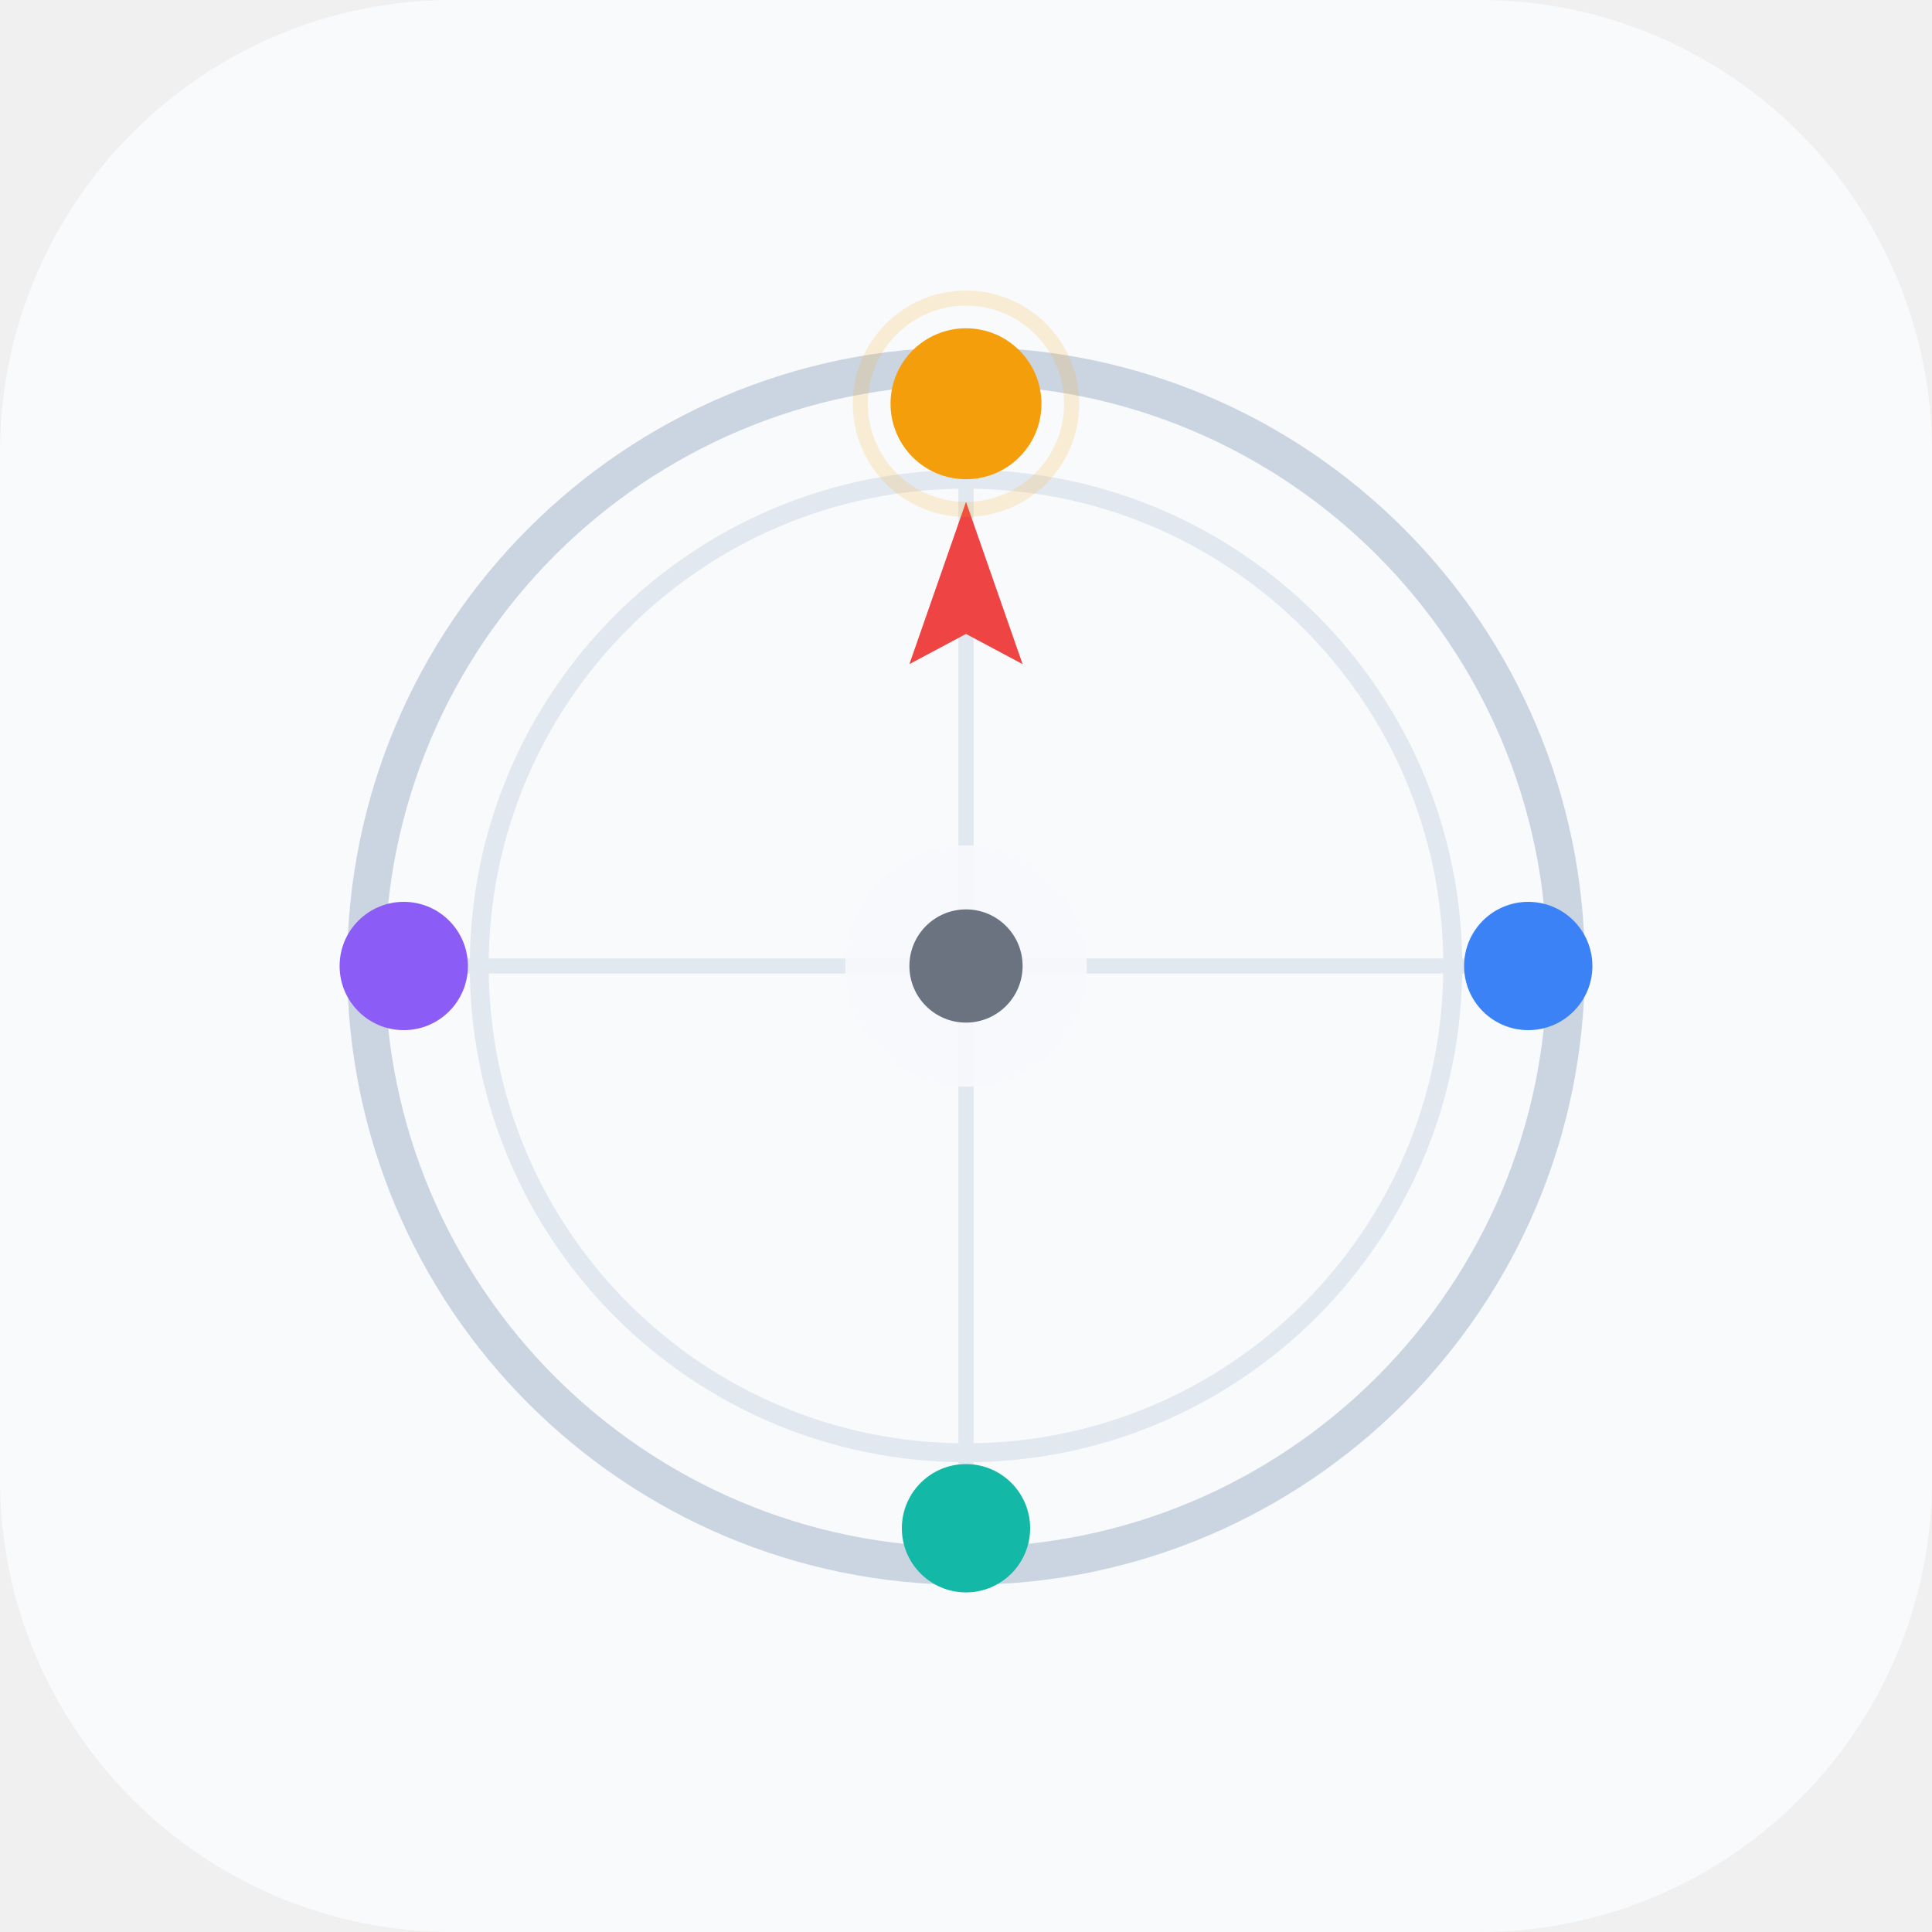
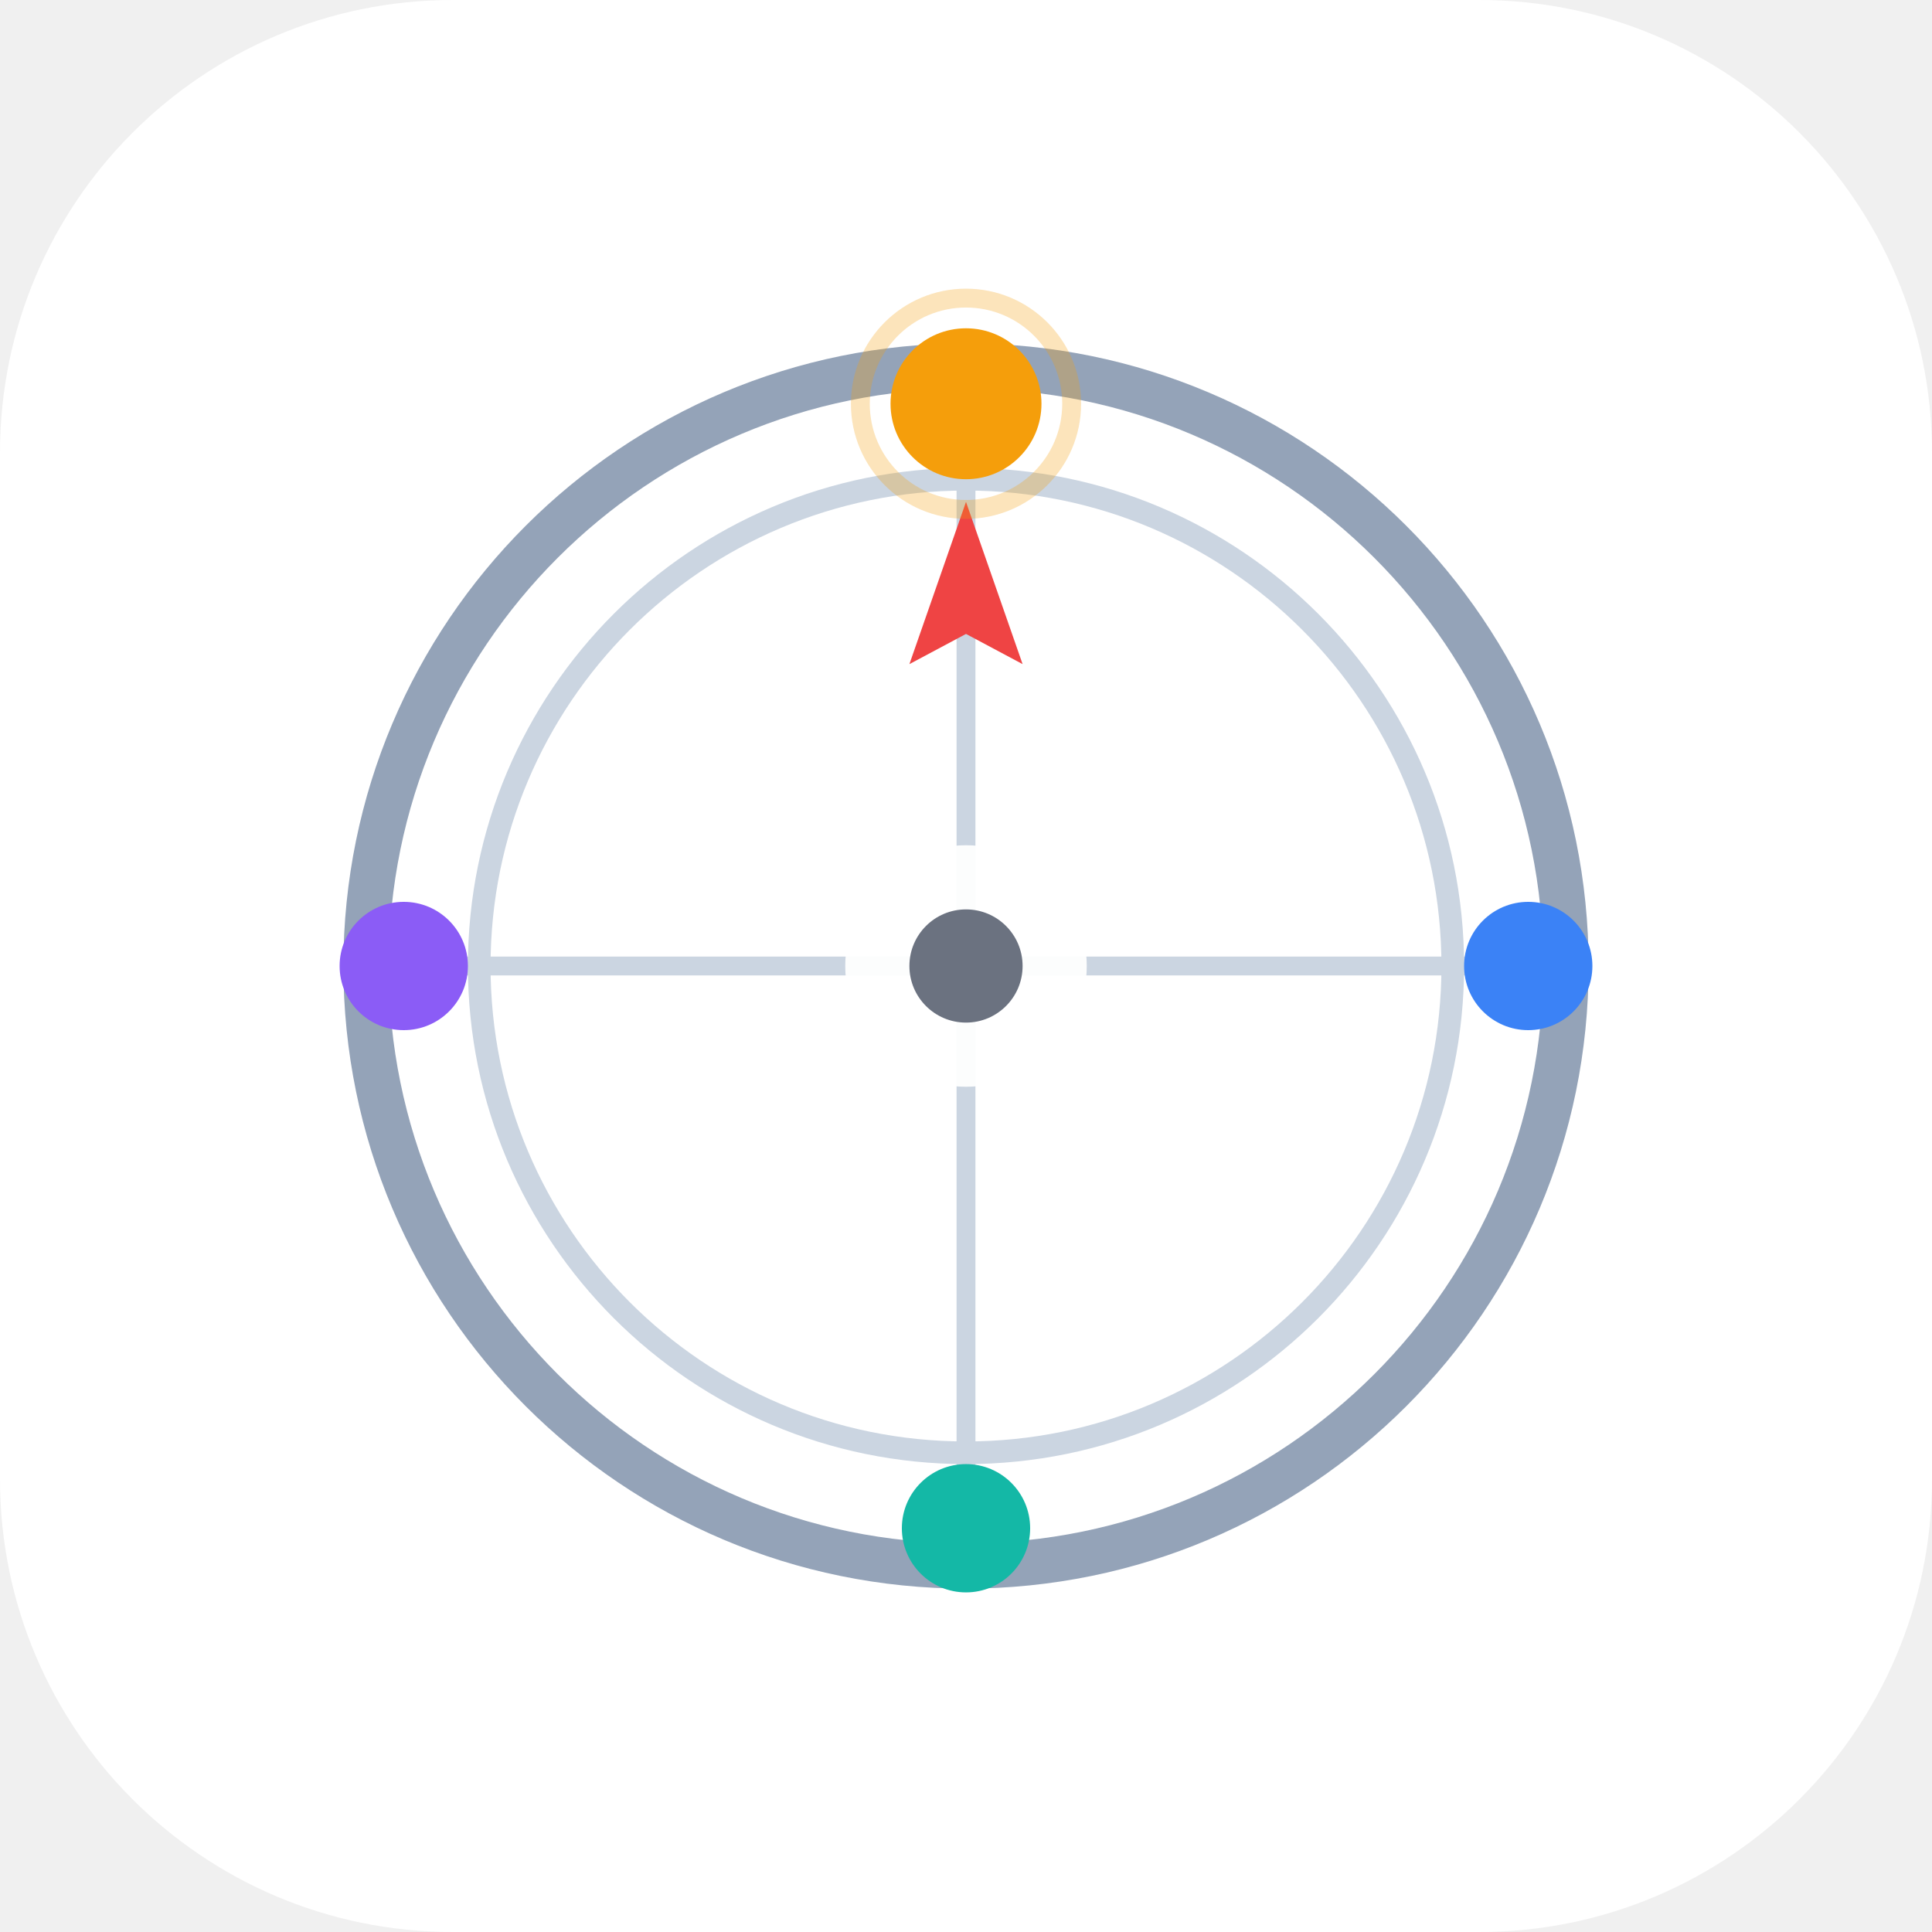
<svg xmlns="http://www.w3.org/2000/svg" width="1024" height="1024" viewBox="0 0 1024 1024" fill="none" role="img" aria-labelledby="title desc">
-   <rect x="0" y="0" width="1024" height="1024" rx="240" fill="#F8FAFC" />
-   <circle cx="512" cy="512" r="318" stroke="#CBD5E1" stroke-width="20" fill="none" />
-   <circle cx="512" cy="512" r="258" stroke="#E2E8F0" stroke-width="10" fill="none" />
-   <line x1="512" y1="248" x2="512" y2="776" stroke="#E2E8F0" stroke-width="8" stroke-linecap="round" />
-   <line x1="248" y1="512" x2="776" y2="512" stroke="#E2E8F0" stroke-width="8" stroke-linecap="round" />
-   <circle cx="512" cy="512" r="64" fill="#F8FAFC" fill-opacity="0.86" />
+   <rect x="0" y="0" width="1024" height="1024" rx="240" fill="#FFFFFF" />
+   <circle cx="512" cy="512" r="318" stroke="#94A3B8" stroke-width="24" fill="none" />
+   <circle cx="512" cy="512" r="258" stroke="#CBD5E1" stroke-width="12" fill="none" />
+   <line x1="512" y1="248" x2="512" y2="776" stroke="#CBD5E1" stroke-width="10" stroke-linecap="round" />
+   <line x1="248" y1="512" x2="776" y2="512" stroke="#CBD5E1" stroke-width="10" stroke-linecap="round" />
+   <circle cx="512" cy="512" r="64" fill="#FFFFFF" fill-opacity="0.94" />
  <circle cx="512" cy="214" r="40" fill="#F59E0B" />
  <circle cx="810" cy="512" r="34" fill="#3B82F6" />
  <circle cx="512" cy="810" r="34" fill="#14B8A6" />
  <circle cx="214" cy="512" r="34" fill="#8B5CF6" />
  <circle cx="512" cy="512" r="30" fill="#6B7280" />
  <path d="M512 266        L542 352        L512 336        L482 352        Z" fill="#EF4444" />
-   <circle cx="512" cy="214" r="56" stroke="#F59E0B" stroke-opacity="0.16" stroke-width="8" fill="none" />
+   <circle cx="512" cy="214" r="56" stroke="#F59E0B" stroke-opacity="0.28" stroke-width="10" fill="none" />
</svg>
